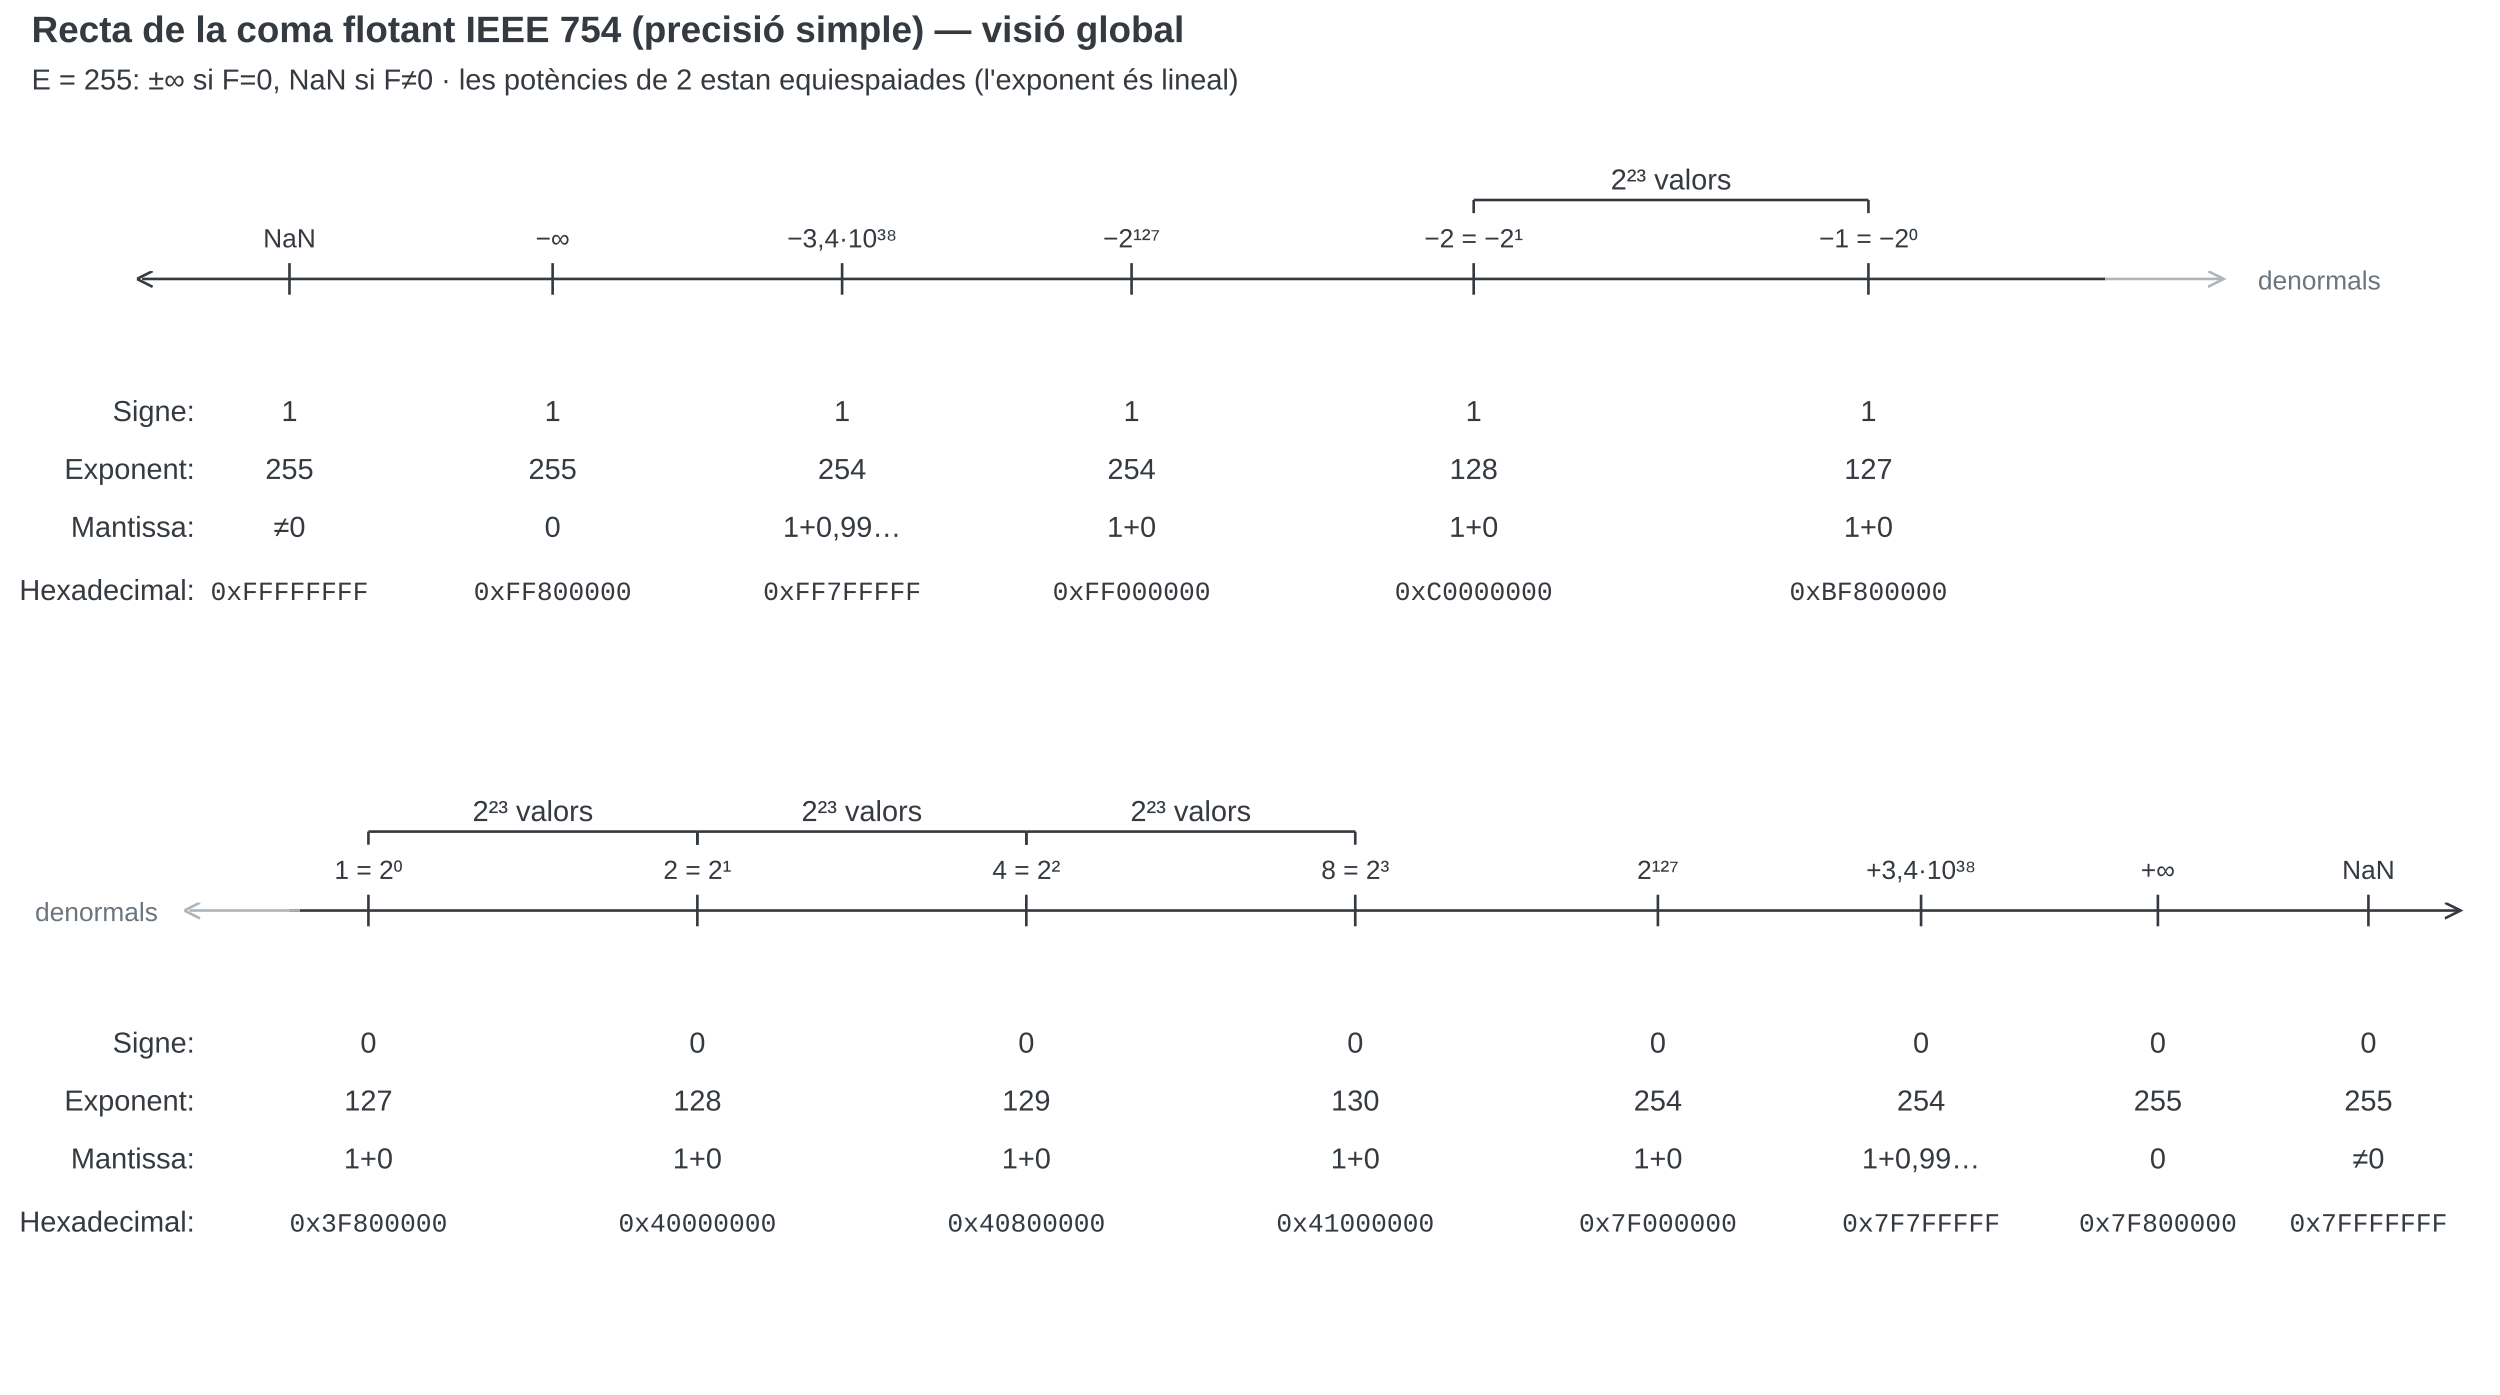
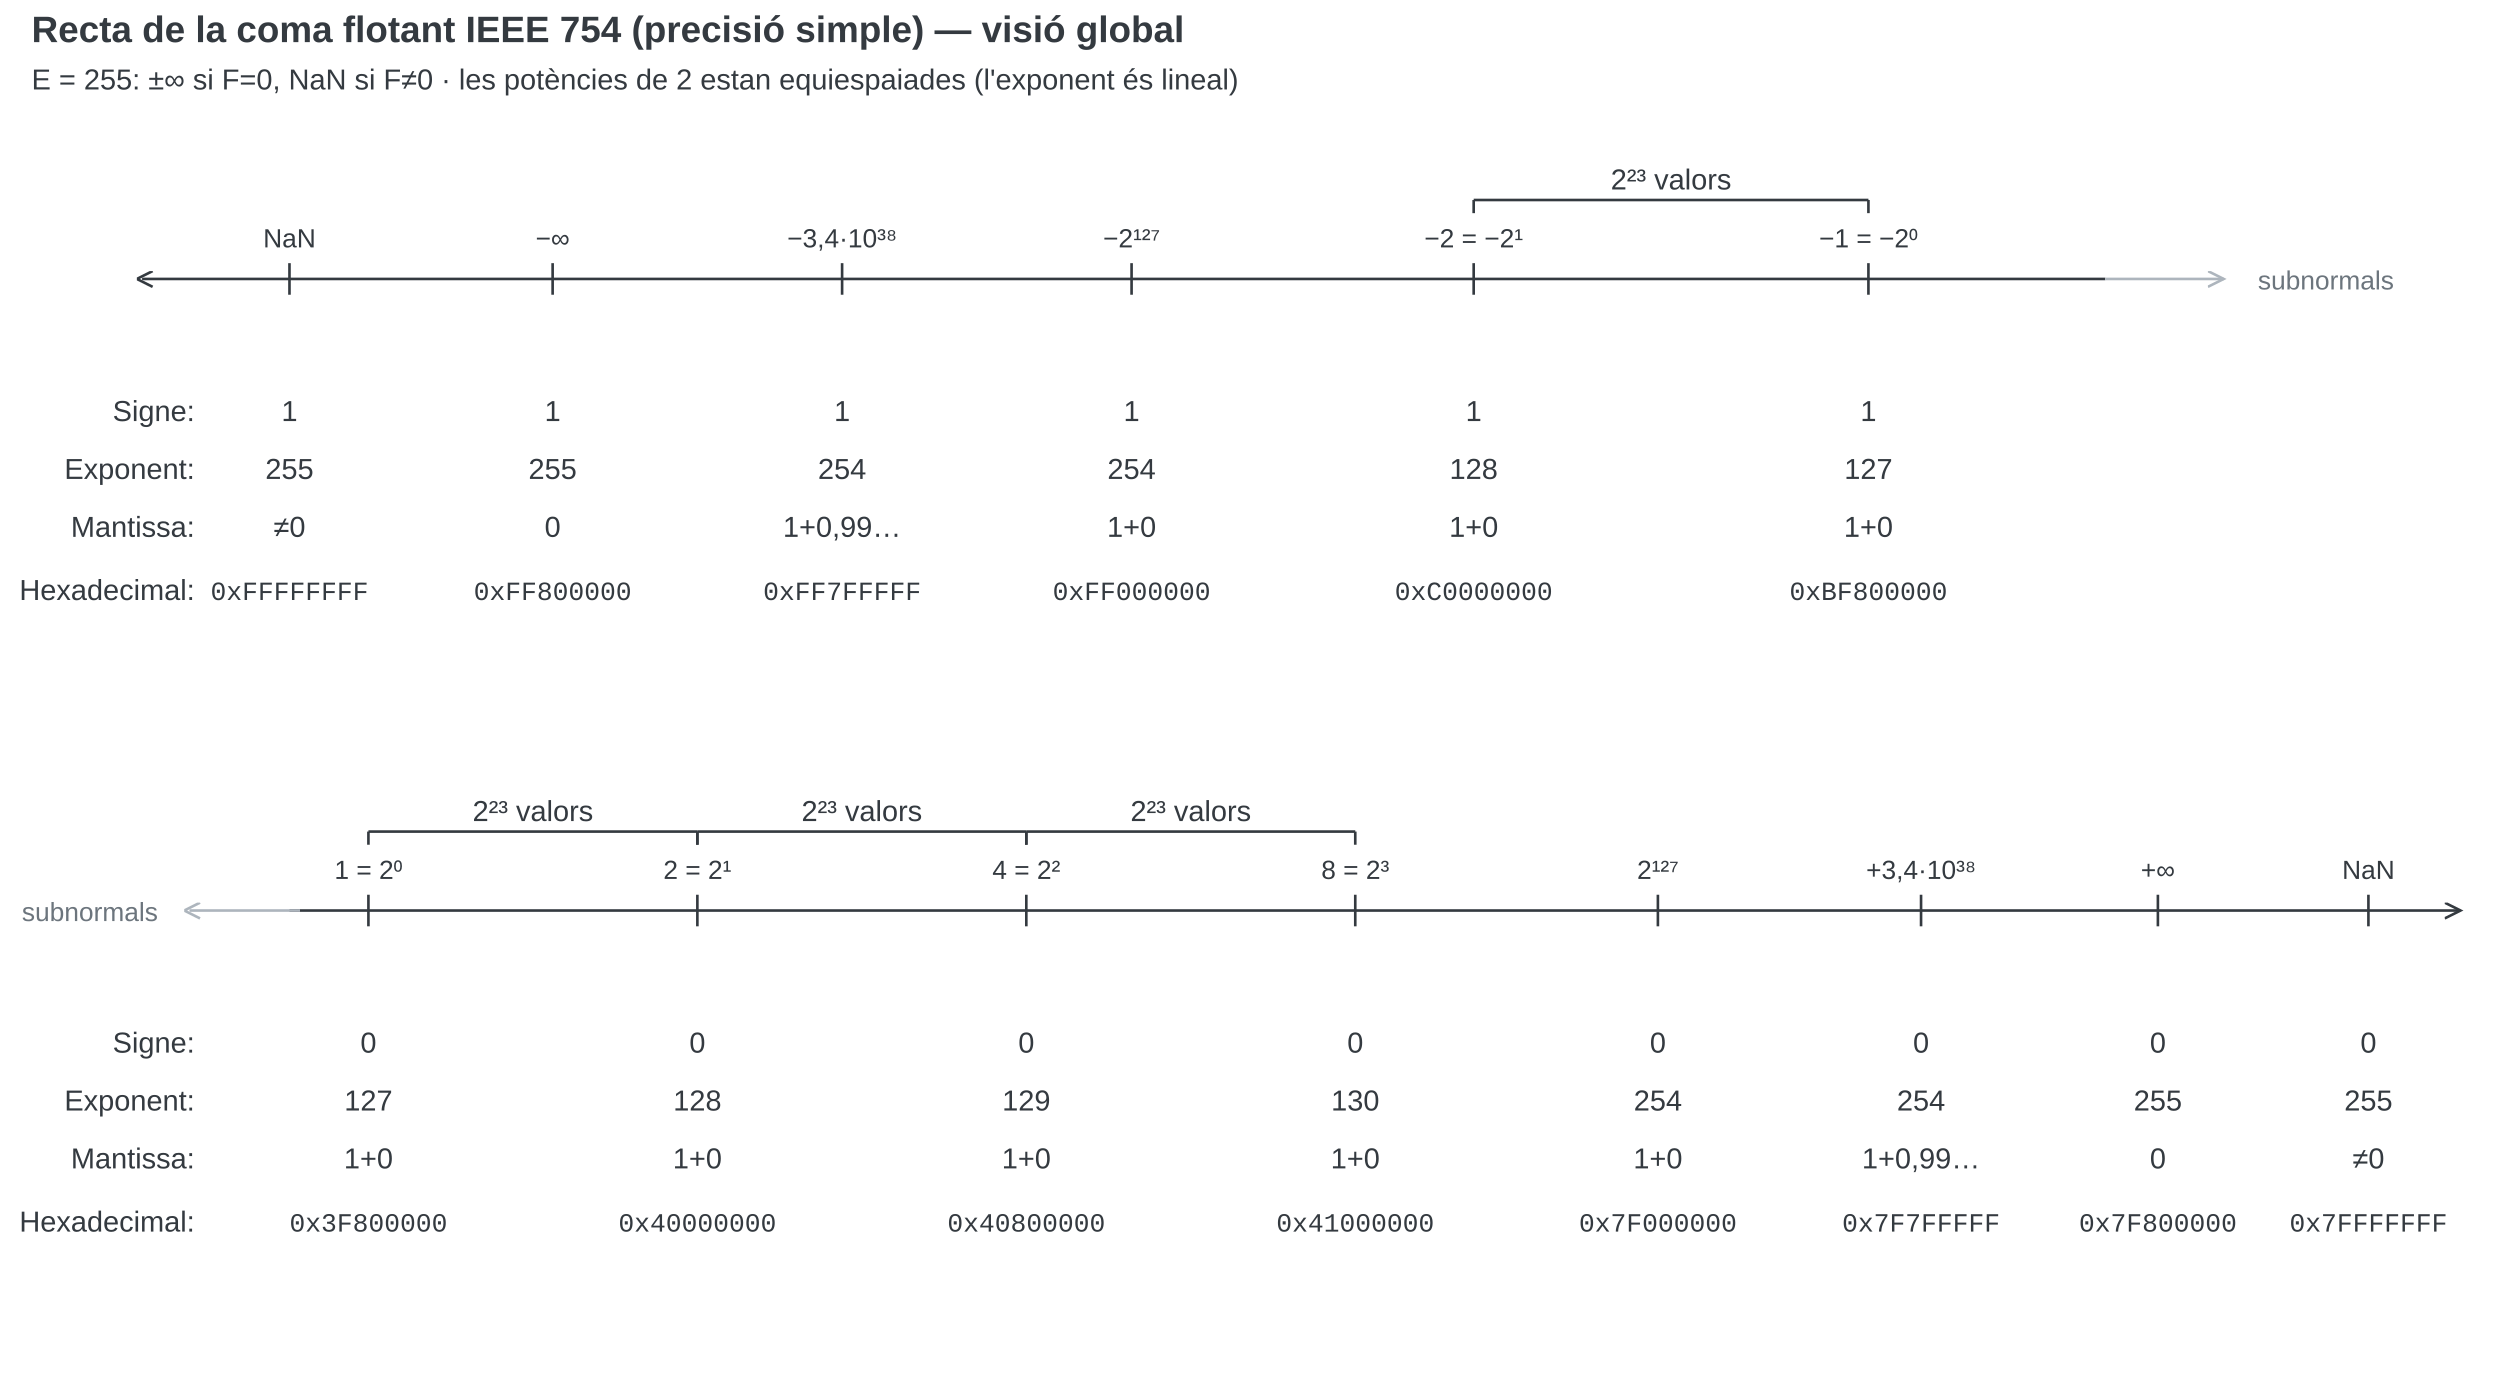
<svg xmlns="http://www.w3.org/2000/svg" width="950" height="530" viewBox="0 0 950 530" role="img">
  <defs>
    <marker id="arr-r" markerWidth="8" markerHeight="8" refX="6" refY="3" orient="auto">
      <path d="M 0,0 6,3 0,6" fill="none" stroke="#343a40" stroke-width="1" />
    </marker>
    <marker id="arr-l" markerWidth="8" markerHeight="8" refX="2" refY="3" orient="auto">
      <path d="M 6,0 0,3 6,6" fill="none" stroke="#343a40" stroke-width="1" />
    </marker>
    <marker id="arr-rg" markerWidth="8" markerHeight="8" refX="6" refY="3" orient="auto">
      <path d="M 0,0 6,3 0,6" fill="none" stroke="#adb5bd" stroke-width="1" />
    </marker>
    <marker id="arr-lg" markerWidth="8" markerHeight="8" refX="2" refY="3" orient="auto">
      <path d="M 6,0 0,3 6,6" fill="none" stroke="#adb5bd" stroke-width="1" />
    </marker>
  </defs>
  <text x="12" y="16" font-family="'Liberation Sans', Arial, Helvetica, sans-serif" font-size="14" fill="#343a40" text-anchor="start" font-weight="bold">Recta de la coma flotant IEEE 754 (precisió simple) — visió global</text>
  <text x="12" y="34" font-family="'Liberation Sans', Arial, Helvetica, sans-serif" font-size="11" fill="#343a40" text-anchor="start" font-weight="normal">E = 255: ±∞ si F=0, NaN si F≠0   ·   les potències de 2 estan equiespaiades (l'exponent és lineal)</text>
  <line x1="54" y1="106" x2="800" y2="106" stroke="#343a40" stroke-width="1" fill="none" marker-start="url(#arr-l)" />
  <line x1="800" y1="106" x2="845" y2="106" stroke="#adb5bd" stroke-width="1" fill="none" marker-end="url(#arr-rg)" />
-   <text x="858" y="110" font-family="'Liberation Sans', Arial, Helvetica, sans-serif" font-size="10" fill="#6c757d" text-anchor="start" font-weight="normal">denormals</text>
+   <text x="858" y="110" font-family="'Liberation Sans', Arial, Helvetica, sans-serif" font-size="10" fill="#6c757d" text-anchor="start" font-weight="normal">subnormals</text>
  <line x1="110" y1="100" x2="110" y2="112" stroke="#343a40" stroke-width="1" fill="none" />
  <text x="110" y="94" font-family="'Liberation Sans', Arial, Helvetica, sans-serif" font-size="10" fill="#343a40" text-anchor="middle" font-weight="normal">NaN</text>
  <line x1="210" y1="100" x2="210" y2="112" stroke="#343a40" stroke-width="1" fill="none" />
  <text x="210" y="94" font-family="'Liberation Sans', Arial, Helvetica, sans-serif" font-size="10" fill="#343a40" text-anchor="middle" font-weight="normal">−∞</text>
  <line x1="320" y1="100" x2="320" y2="112" stroke="#343a40" stroke-width="1" fill="none" />
  <text x="320" y="94" font-family="'Liberation Sans', Arial, Helvetica, sans-serif" font-size="10" fill="#343a40" text-anchor="middle" font-weight="normal">−3,4·10³⁸</text>
  <line x1="430" y1="100" x2="430" y2="112" stroke="#343a40" stroke-width="1" fill="none" />
  <text x="430" y="94" font-family="'Liberation Sans', Arial, Helvetica, sans-serif" font-size="10" fill="#343a40" text-anchor="middle" font-weight="normal">−2¹²⁷</text>
  <line x1="560" y1="100" x2="560" y2="112" stroke="#343a40" stroke-width="1" fill="none" />
  <text x="560" y="94" font-family="'Liberation Sans', Arial, Helvetica, sans-serif" font-size="10" fill="#343a40" text-anchor="middle" font-weight="normal">−2 = −2¹</text>
  <line x1="710" y1="100" x2="710" y2="112" stroke="#343a40" stroke-width="1" fill="none" />
  <text x="710" y="94" font-family="'Liberation Sans', Arial, Helvetica, sans-serif" font-size="10" fill="#343a40" text-anchor="middle" font-weight="normal">−1 = −2⁰</text>
  <line x1="560" y1="81" x2="560" y2="76" stroke="#343a40" stroke-width="1" fill="none" />
  <line x1="560" y1="76" x2="710" y2="76" stroke="#343a40" stroke-width="1" fill="none" />
  <line x1="710" y1="76" x2="710" y2="81" stroke="#343a40" stroke-width="1" fill="none" />
  <text x="635.0" y="72" font-family="'Liberation Sans', Arial, Helvetica, sans-serif" font-size="11" fill="#343a40" text-anchor="middle" font-weight="normal">2²³ valors</text>
  <text x="74" y="160" font-family="'Liberation Sans', Arial, Helvetica, sans-serif" font-size="11" fill="#343a40" text-anchor="end" font-weight="normal">Signe:</text>
  <text x="74" y="182" font-family="'Liberation Sans', Arial, Helvetica, sans-serif" font-size="11" fill="#343a40" text-anchor="end" font-weight="normal">Exponent:</text>
  <text x="74" y="204" font-family="'Liberation Sans', Arial, Helvetica, sans-serif" font-size="11" fill="#343a40" text-anchor="end" font-weight="normal">Mantissa:</text>
  <text x="74" y="228" font-family="'Liberation Sans', Arial, Helvetica, sans-serif" font-size="11" fill="#343a40" text-anchor="end" font-weight="normal">Hexadecimal:</text>
  <text x="110" y="160" font-family="'Liberation Sans', Arial, Helvetica, sans-serif" font-size="11" fill="#343a40" text-anchor="middle" font-weight="normal">1</text>
  <text x="110" y="182" font-family="'Liberation Sans', Arial, Helvetica, sans-serif" font-size="11" fill="#343a40" text-anchor="middle" font-weight="normal">255</text>
  <text x="110" y="204" font-family="'Liberation Sans', Arial, Helvetica, sans-serif" font-size="11" fill="#343a40" text-anchor="middle" font-weight="normal">≠0</text>
  <text x="110" y="228" font-family="'Liberation Mono', 'Courier New', Courier, monospace" font-size="10" fill="#343a40" text-anchor="middle" font-weight="normal">0xFFFFFFFF</text>
  <text x="210" y="160" font-family="'Liberation Sans', Arial, Helvetica, sans-serif" font-size="11" fill="#343a40" text-anchor="middle" font-weight="normal">1</text>
  <text x="210" y="182" font-family="'Liberation Sans', Arial, Helvetica, sans-serif" font-size="11" fill="#343a40" text-anchor="middle" font-weight="normal">255</text>
  <text x="210" y="204" font-family="'Liberation Sans', Arial, Helvetica, sans-serif" font-size="11" fill="#343a40" text-anchor="middle" font-weight="normal">0</text>
  <text x="210" y="228" font-family="'Liberation Mono', 'Courier New', Courier, monospace" font-size="10" fill="#343a40" text-anchor="middle" font-weight="normal">0xFF800000</text>
  <text x="320" y="160" font-family="'Liberation Sans', Arial, Helvetica, sans-serif" font-size="11" fill="#343a40" text-anchor="middle" font-weight="normal">1</text>
  <text x="320" y="182" font-family="'Liberation Sans', Arial, Helvetica, sans-serif" font-size="11" fill="#343a40" text-anchor="middle" font-weight="normal">254</text>
  <text x="320" y="204" font-family="'Liberation Sans', Arial, Helvetica, sans-serif" font-size="11" fill="#343a40" text-anchor="middle" font-weight="normal">1+0,99…</text>
  <text x="320" y="228" font-family="'Liberation Mono', 'Courier New', Courier, monospace" font-size="10" fill="#343a40" text-anchor="middle" font-weight="normal">0xFF7FFFFF</text>
  <text x="430" y="160" font-family="'Liberation Sans', Arial, Helvetica, sans-serif" font-size="11" fill="#343a40" text-anchor="middle" font-weight="normal">1</text>
  <text x="430" y="182" font-family="'Liberation Sans', Arial, Helvetica, sans-serif" font-size="11" fill="#343a40" text-anchor="middle" font-weight="normal">254</text>
  <text x="430" y="204" font-family="'Liberation Sans', Arial, Helvetica, sans-serif" font-size="11" fill="#343a40" text-anchor="middle" font-weight="normal">1+0</text>
  <text x="430" y="228" font-family="'Liberation Mono', 'Courier New', Courier, monospace" font-size="10" fill="#343a40" text-anchor="middle" font-weight="normal">0xFF000000</text>
  <text x="560" y="160" font-family="'Liberation Sans', Arial, Helvetica, sans-serif" font-size="11" fill="#343a40" text-anchor="middle" font-weight="normal">1</text>
  <text x="560" y="182" font-family="'Liberation Sans', Arial, Helvetica, sans-serif" font-size="11" fill="#343a40" text-anchor="middle" font-weight="normal">128</text>
  <text x="560" y="204" font-family="'Liberation Sans', Arial, Helvetica, sans-serif" font-size="11" fill="#343a40" text-anchor="middle" font-weight="normal">1+0</text>
  <text x="560" y="228" font-family="'Liberation Mono', 'Courier New', Courier, monospace" font-size="10" fill="#343a40" text-anchor="middle" font-weight="normal">0xC0000000</text>
  <text x="710" y="160" font-family="'Liberation Sans', Arial, Helvetica, sans-serif" font-size="11" fill="#343a40" text-anchor="middle" font-weight="normal">1</text>
  <text x="710" y="182" font-family="'Liberation Sans', Arial, Helvetica, sans-serif" font-size="11" fill="#343a40" text-anchor="middle" font-weight="normal">127</text>
  <text x="710" y="204" font-family="'Liberation Sans', Arial, Helvetica, sans-serif" font-size="11" fill="#343a40" text-anchor="middle" font-weight="normal">1+0</text>
  <text x="710" y="228" font-family="'Liberation Mono', 'Courier New', Courier, monospace" font-size="10" fill="#343a40" text-anchor="middle" font-weight="normal">0xBF800000</text>
  <line x1="110" y1="346" x2="935" y2="346" stroke="#343a40" stroke-width="1" fill="none" marker-end="url(#arr-r)" />
  <line x1="72" y1="346" x2="114" y2="346" stroke="#adb5bd" stroke-width="1" fill="none" marker-start="url(#arr-lg)" />
-   <text x="60" y="350" font-family="'Liberation Sans', Arial, Helvetica, sans-serif" font-size="10" fill="#6c757d" text-anchor="end" font-weight="normal">denormals</text>
+   <text x="60" y="350" font-family="'Liberation Sans', Arial, Helvetica, sans-serif" font-size="10" fill="#6c757d" text-anchor="end" font-weight="normal">subnormals</text>
  <line x1="140" y1="340" x2="140" y2="352" stroke="#343a40" stroke-width="1" fill="none" />
  <text x="140" y="334" font-family="'Liberation Sans', Arial, Helvetica, sans-serif" font-size="10" fill="#343a40" text-anchor="middle" font-weight="normal">1 = 2⁰</text>
  <line x1="265" y1="340" x2="265" y2="352" stroke="#343a40" stroke-width="1" fill="none" />
  <text x="265" y="334" font-family="'Liberation Sans', Arial, Helvetica, sans-serif" font-size="10" fill="#343a40" text-anchor="middle" font-weight="normal">2 = 2¹</text>
  <line x1="390" y1="340" x2="390" y2="352" stroke="#343a40" stroke-width="1" fill="none" />
  <text x="390" y="334" font-family="'Liberation Sans', Arial, Helvetica, sans-serif" font-size="10" fill="#343a40" text-anchor="middle" font-weight="normal">4 = 2²</text>
  <line x1="515" y1="340" x2="515" y2="352" stroke="#343a40" stroke-width="1" fill="none" />
  <text x="515" y="334" font-family="'Liberation Sans', Arial, Helvetica, sans-serif" font-size="10" fill="#343a40" text-anchor="middle" font-weight="normal">8 = 2³</text>
  <line x1="630" y1="340" x2="630" y2="352" stroke="#343a40" stroke-width="1" fill="none" />
  <text x="630" y="334" font-family="'Liberation Sans', Arial, Helvetica, sans-serif" font-size="10" fill="#343a40" text-anchor="middle" font-weight="normal">2¹²⁷</text>
  <line x1="730" y1="340" x2="730" y2="352" stroke="#343a40" stroke-width="1" fill="none" />
  <text x="730" y="334" font-family="'Liberation Sans', Arial, Helvetica, sans-serif" font-size="10" fill="#343a40" text-anchor="middle" font-weight="normal">+3,4·10³⁸</text>
  <line x1="820" y1="340" x2="820" y2="352" stroke="#343a40" stroke-width="1" fill="none" />
  <text x="820" y="334" font-family="'Liberation Sans', Arial, Helvetica, sans-serif" font-size="10" fill="#343a40" text-anchor="middle" font-weight="normal">+∞</text>
  <line x1="900" y1="340" x2="900" y2="352" stroke="#343a40" stroke-width="1" fill="none" />
  <text x="900" y="334" font-family="'Liberation Sans', Arial, Helvetica, sans-serif" font-size="10" fill="#343a40" text-anchor="middle" font-weight="normal">NaN</text>
  <line x1="140" y1="321" x2="140" y2="316" stroke="#343a40" stroke-width="1" fill="none" />
  <line x1="140" y1="316" x2="265" y2="316" stroke="#343a40" stroke-width="1" fill="none" />
  <line x1="265" y1="316" x2="265" y2="321" stroke="#343a40" stroke-width="1" fill="none" />
  <text x="202.5" y="312" font-family="'Liberation Sans', Arial, Helvetica, sans-serif" font-size="11" fill="#343a40" text-anchor="middle" font-weight="normal">2²³ valors</text>
  <line x1="265" y1="321" x2="265" y2="316" stroke="#343a40" stroke-width="1" fill="none" />
  <line x1="265" y1="316" x2="390" y2="316" stroke="#343a40" stroke-width="1" fill="none" />
  <line x1="390" y1="316" x2="390" y2="321" stroke="#343a40" stroke-width="1" fill="none" />
  <text x="327.5" y="312" font-family="'Liberation Sans', Arial, Helvetica, sans-serif" font-size="11" fill="#343a40" text-anchor="middle" font-weight="normal">2²³ valors</text>
  <line x1="390" y1="321" x2="390" y2="316" stroke="#343a40" stroke-width="1" fill="none" />
  <line x1="390" y1="316" x2="515" y2="316" stroke="#343a40" stroke-width="1" fill="none" />
  <line x1="515" y1="316" x2="515" y2="321" stroke="#343a40" stroke-width="1" fill="none" />
  <text x="452.5" y="312" font-family="'Liberation Sans', Arial, Helvetica, sans-serif" font-size="11" fill="#343a40" text-anchor="middle" font-weight="normal">2²³ valors</text>
  <text x="74" y="400" font-family="'Liberation Sans', Arial, Helvetica, sans-serif" font-size="11" fill="#343a40" text-anchor="end" font-weight="normal">Signe:</text>
  <text x="74" y="422" font-family="'Liberation Sans', Arial, Helvetica, sans-serif" font-size="11" fill="#343a40" text-anchor="end" font-weight="normal">Exponent:</text>
  <text x="74" y="444" font-family="'Liberation Sans', Arial, Helvetica, sans-serif" font-size="11" fill="#343a40" text-anchor="end" font-weight="normal">Mantissa:</text>
  <text x="74" y="468" font-family="'Liberation Sans', Arial, Helvetica, sans-serif" font-size="11" fill="#343a40" text-anchor="end" font-weight="normal">Hexadecimal:</text>
  <text x="140" y="400" font-family="'Liberation Sans', Arial, Helvetica, sans-serif" font-size="11" fill="#343a40" text-anchor="middle" font-weight="normal">0</text>
  <text x="140" y="422" font-family="'Liberation Sans', Arial, Helvetica, sans-serif" font-size="11" fill="#343a40" text-anchor="middle" font-weight="normal">127</text>
  <text x="140" y="444" font-family="'Liberation Sans', Arial, Helvetica, sans-serif" font-size="11" fill="#343a40" text-anchor="middle" font-weight="normal">1+0</text>
  <text x="140" y="468" font-family="'Liberation Mono', 'Courier New', Courier, monospace" font-size="10" fill="#343a40" text-anchor="middle" font-weight="normal">0x3F800000</text>
  <text x="265" y="400" font-family="'Liberation Sans', Arial, Helvetica, sans-serif" font-size="11" fill="#343a40" text-anchor="middle" font-weight="normal">0</text>
  <text x="265" y="422" font-family="'Liberation Sans', Arial, Helvetica, sans-serif" font-size="11" fill="#343a40" text-anchor="middle" font-weight="normal">128</text>
  <text x="265" y="444" font-family="'Liberation Sans', Arial, Helvetica, sans-serif" font-size="11" fill="#343a40" text-anchor="middle" font-weight="normal">1+0</text>
  <text x="265" y="468" font-family="'Liberation Mono', 'Courier New', Courier, monospace" font-size="10" fill="#343a40" text-anchor="middle" font-weight="normal">0x40000000</text>
  <text x="390" y="400" font-family="'Liberation Sans', Arial, Helvetica, sans-serif" font-size="11" fill="#343a40" text-anchor="middle" font-weight="normal">0</text>
  <text x="390" y="422" font-family="'Liberation Sans', Arial, Helvetica, sans-serif" font-size="11" fill="#343a40" text-anchor="middle" font-weight="normal">129</text>
  <text x="390" y="444" font-family="'Liberation Sans', Arial, Helvetica, sans-serif" font-size="11" fill="#343a40" text-anchor="middle" font-weight="normal">1+0</text>
  <text x="390" y="468" font-family="'Liberation Mono', 'Courier New', Courier, monospace" font-size="10" fill="#343a40" text-anchor="middle" font-weight="normal">0x40800000</text>
  <text x="515" y="400" font-family="'Liberation Sans', Arial, Helvetica, sans-serif" font-size="11" fill="#343a40" text-anchor="middle" font-weight="normal">0</text>
  <text x="515" y="422" font-family="'Liberation Sans', Arial, Helvetica, sans-serif" font-size="11" fill="#343a40" text-anchor="middle" font-weight="normal">130</text>
  <text x="515" y="444" font-family="'Liberation Sans', Arial, Helvetica, sans-serif" font-size="11" fill="#343a40" text-anchor="middle" font-weight="normal">1+0</text>
  <text x="515" y="468" font-family="'Liberation Mono', 'Courier New', Courier, monospace" font-size="10" fill="#343a40" text-anchor="middle" font-weight="normal">0x41000000</text>
  <text x="630" y="400" font-family="'Liberation Sans', Arial, Helvetica, sans-serif" font-size="11" fill="#343a40" text-anchor="middle" font-weight="normal">0</text>
  <text x="630" y="422" font-family="'Liberation Sans', Arial, Helvetica, sans-serif" font-size="11" fill="#343a40" text-anchor="middle" font-weight="normal">254</text>
  <text x="630" y="444" font-family="'Liberation Sans', Arial, Helvetica, sans-serif" font-size="11" fill="#343a40" text-anchor="middle" font-weight="normal">1+0</text>
  <text x="630" y="468" font-family="'Liberation Mono', 'Courier New', Courier, monospace" font-size="10" fill="#343a40" text-anchor="middle" font-weight="normal">0x7F000000</text>
  <text x="730" y="400" font-family="'Liberation Sans', Arial, Helvetica, sans-serif" font-size="11" fill="#343a40" text-anchor="middle" font-weight="normal">0</text>
  <text x="730" y="422" font-family="'Liberation Sans', Arial, Helvetica, sans-serif" font-size="11" fill="#343a40" text-anchor="middle" font-weight="normal">254</text>
  <text x="730" y="444" font-family="'Liberation Sans', Arial, Helvetica, sans-serif" font-size="11" fill="#343a40" text-anchor="middle" font-weight="normal">1+0,99…</text>
  <text x="730" y="468" font-family="'Liberation Mono', 'Courier New', Courier, monospace" font-size="10" fill="#343a40" text-anchor="middle" font-weight="normal">0x7F7FFFFF</text>
  <text x="820" y="400" font-family="'Liberation Sans', Arial, Helvetica, sans-serif" font-size="11" fill="#343a40" text-anchor="middle" font-weight="normal">0</text>
  <text x="820" y="422" font-family="'Liberation Sans', Arial, Helvetica, sans-serif" font-size="11" fill="#343a40" text-anchor="middle" font-weight="normal">255</text>
  <text x="820" y="444" font-family="'Liberation Sans', Arial, Helvetica, sans-serif" font-size="11" fill="#343a40" text-anchor="middle" font-weight="normal">0</text>
  <text x="820" y="468" font-family="'Liberation Mono', 'Courier New', Courier, monospace" font-size="10" fill="#343a40" text-anchor="middle" font-weight="normal">0x7F800000</text>
  <text x="900" y="400" font-family="'Liberation Sans', Arial, Helvetica, sans-serif" font-size="11" fill="#343a40" text-anchor="middle" font-weight="normal">0</text>
  <text x="900" y="422" font-family="'Liberation Sans', Arial, Helvetica, sans-serif" font-size="11" fill="#343a40" text-anchor="middle" font-weight="normal">255</text>
  <text x="900" y="444" font-family="'Liberation Sans', Arial, Helvetica, sans-serif" font-size="11" fill="#343a40" text-anchor="middle" font-weight="normal">≠0</text>
  <text x="900" y="468" font-family="'Liberation Mono', 'Courier New', Courier, monospace" font-size="10" fill="#343a40" text-anchor="middle" font-weight="normal">0x7FFFFFFF</text>
</svg>
